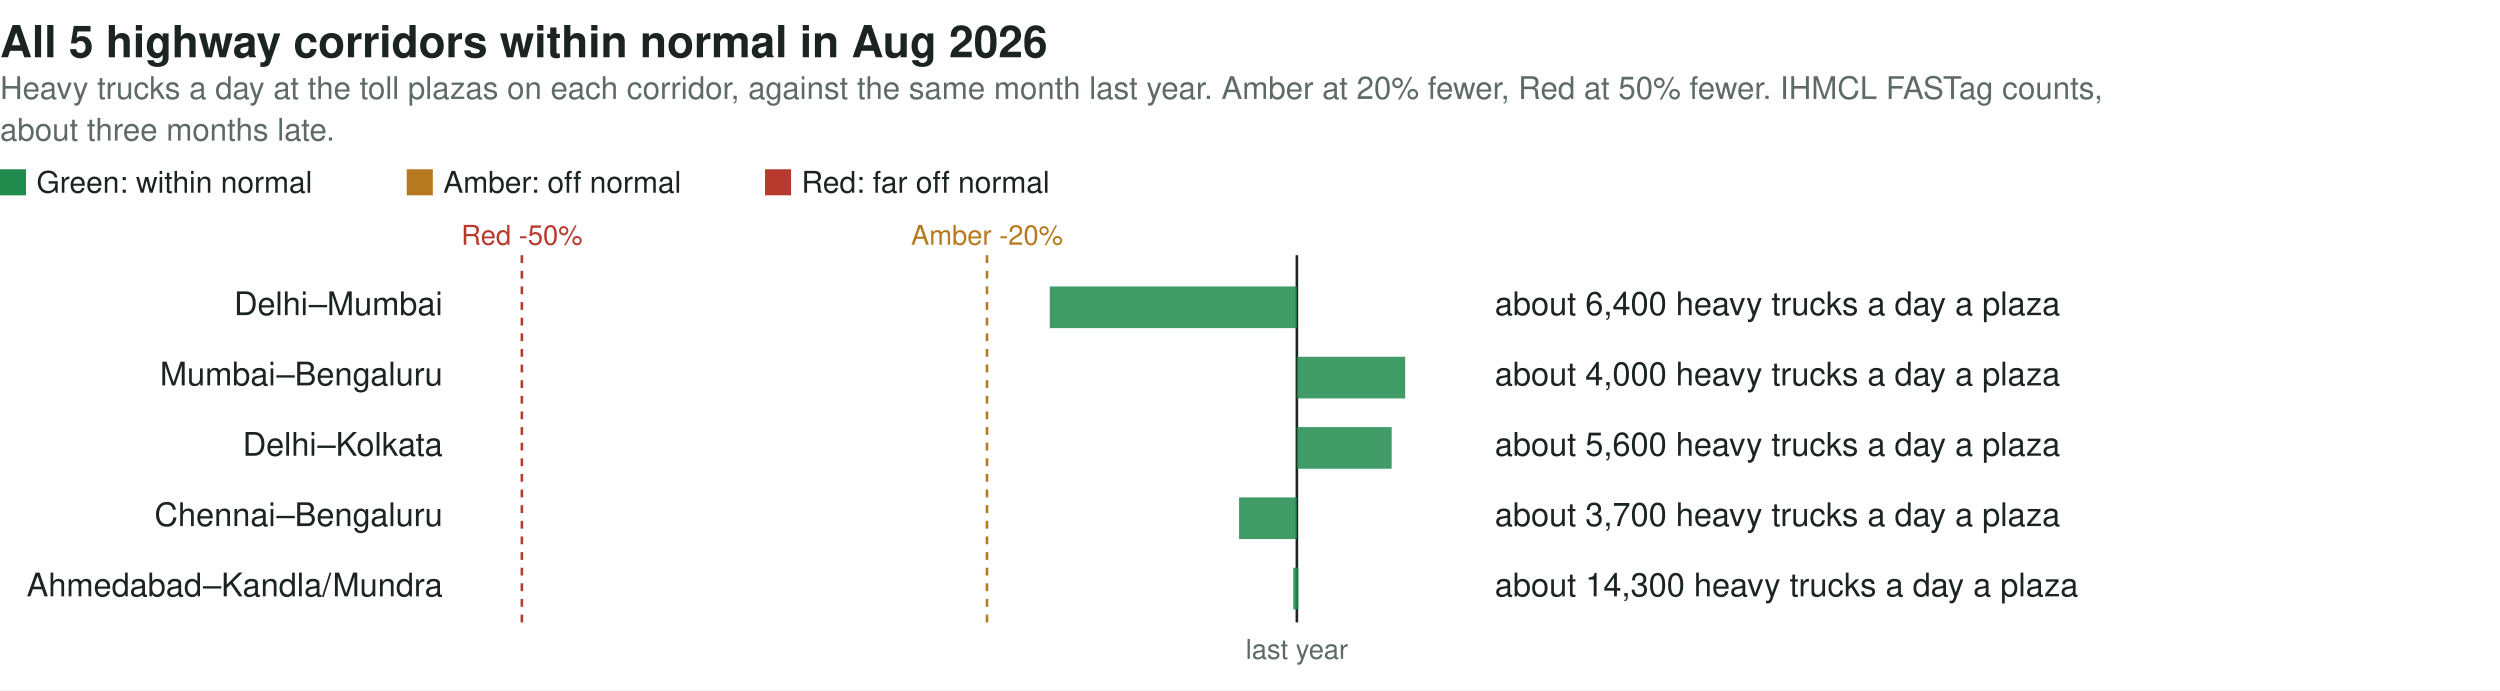
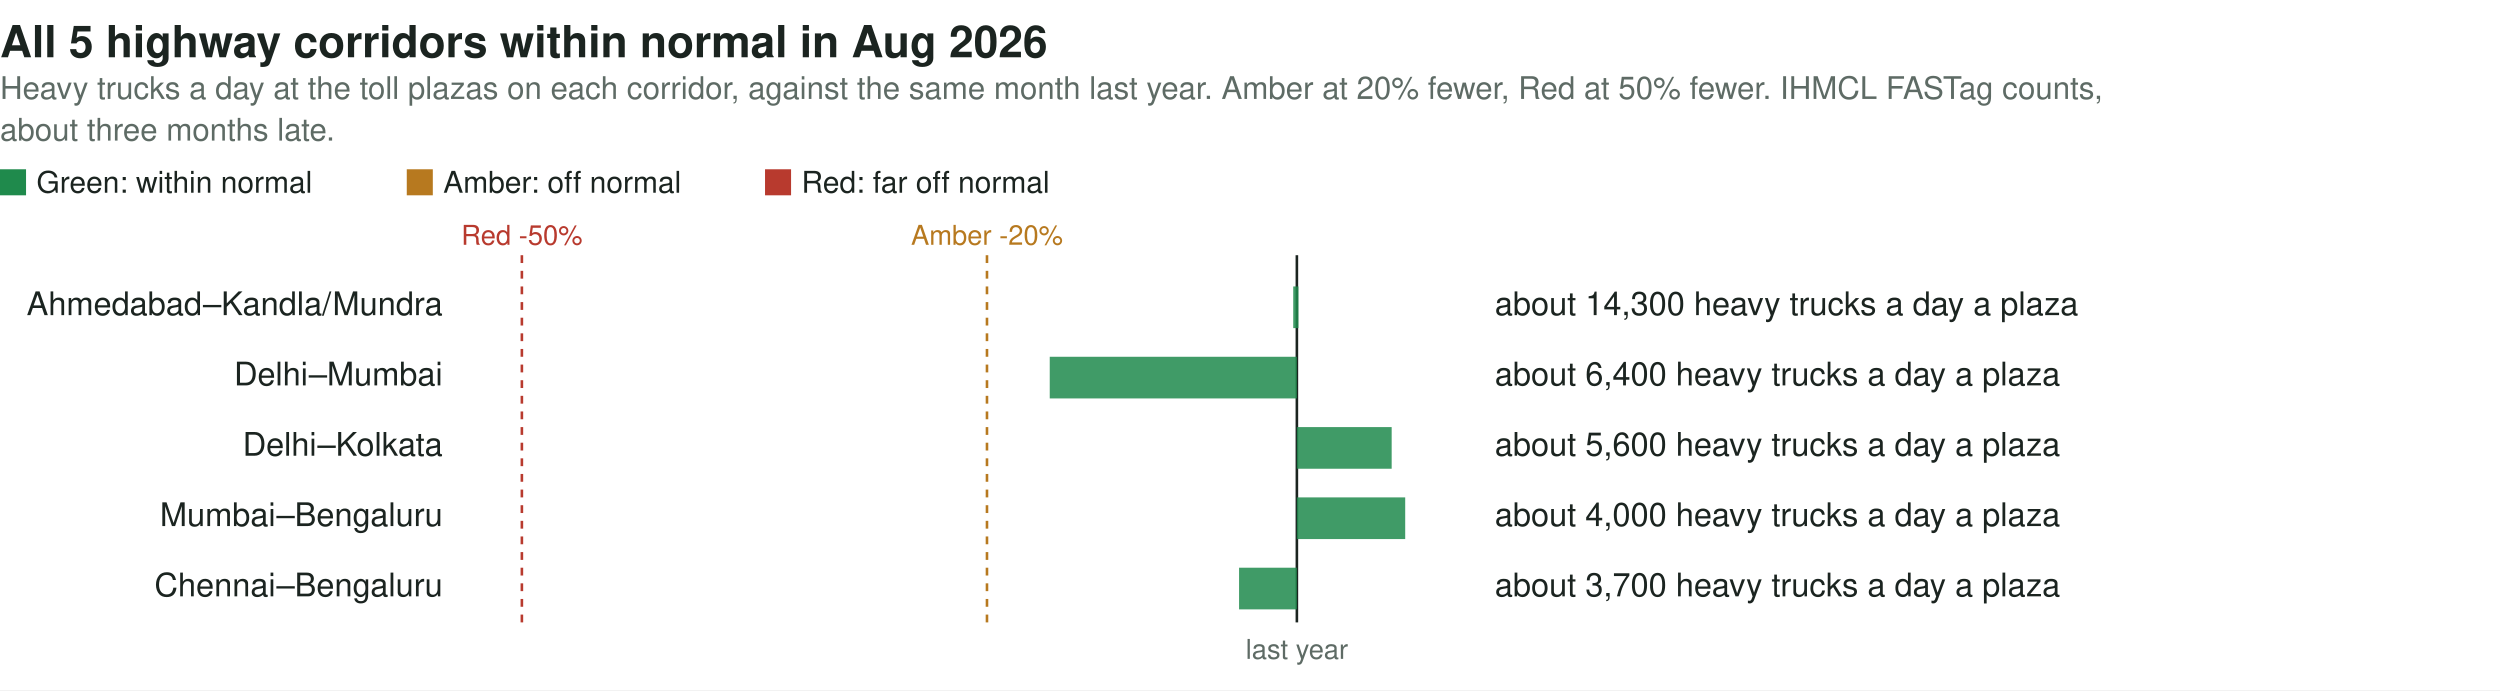
<svg xmlns="http://www.w3.org/2000/svg" width="960" height="265" viewBox="0 0 960 265">
  <rect width="100%" height="100%" fill="#fff" />
  <text x="0" y="22" font-family="IBM Plex Sans,Helvetica,Arial,sans-serif" font-size="17" font-weight="700" fill="#1B2420">All 5 highway corridors within normal in Aug 2026</text>
  <text x="0" y="38" font-family="IBM Plex Sans,Helvetica,Arial,sans-serif" font-size="12" fill="#5E6B65">Heavy trucks a day at the toll plazas on each corridor, against the same month last year. Amber at 20% fewer, Red at 50% fewer. IHMCL FASTag counts,</text>
  <text x="0" y="54" font-family="IBM Plex Sans,Helvetica,Arial,sans-serif" font-size="12" fill="#5E6B65">about three months late.</text>
  <rect x="0" y="65" width="10" height="10" fill="#1F8A4C" />
  <text x="14" y="74" font-family="IBM Plex Sans,Helvetica,Arial,sans-serif" font-size="11.5" fill="#1B2420">Green: within normal</text>
  <rect x="156.2" y="65" width="10" height="10" fill="#B7791F" />
  <text x="170.2" y="74" font-family="IBM Plex Sans,Helvetica,Arial,sans-serif" font-size="11.5" fill="#1B2420">Amber: off normal</text>
  <rect x="293.77" y="65" width="10" height="10" fill="#B83A2E" />
  <text x="307.77" y="74" font-family="IBM Plex Sans,Helvetica,Arial,sans-serif" font-size="11.5" fill="#1B2420">Red: far off normal</text>
  <line x1="379.0" y1="98" x2="379.0" y2="239" stroke="#B7791F" stroke-dasharray="3 3" />
  <text x="379.0" y="94" text-anchor="middle" font-family="IBM Plex Sans,Helvetica,Arial,sans-serif" font-size="10.5" fill="#B7791F">Amber -20%</text>
  <line x1="200.4" y1="98" x2="200.4" y2="239" stroke="#B83A2E" stroke-dasharray="3 3" />
  <text x="200.4" y="94" text-anchor="middle" font-family="IBM Plex Sans,Helvetica,Arial,sans-serif" font-size="10.5" fill="#B83A2E">Red -50%</text>
  <line x1="498.0" y1="98" x2="498.0" y2="239" stroke="#1B2420" />
  <text x="498.0" y="253" text-anchor="middle" font-family="IBM Plex Sans,Helvetica,Arial,sans-serif" font-size="10.5" fill="#5E6B65">last year</text>
-   <text x="170" y="121" text-anchor="end" font-family="IBM Plex Sans,Helvetica,Arial,sans-serif" font-size="12.5" fill="#1B2420">Delhi–Mumbai</text>
-   <rect x="403.1" y="110" width="94.9" height="16" fill="#1F8A4C" opacity=".85" />
-   <text x="574" y="121" font-family="IBM Plex Sans,Helvetica,Arial,sans-serif" font-size="12.5" fill="#1B2420">about 6,400 heavy trucks a day a plaza</text>
-   <text x="170" y="148" text-anchor="end" font-family="IBM Plex Sans,Helvetica,Arial,sans-serif" font-size="12.5" fill="#1B2420">Mumbai–Bengaluru</text>
-   <rect x="498.0" y="137" width="41.6" height="16" fill="#1F8A4C" opacity=".85" />
-   <text x="574" y="148" font-family="IBM Plex Sans,Helvetica,Arial,sans-serif" font-size="12.5" fill="#1B2420">about 4,000 heavy trucks a day a plaza</text>
+   <text x="170" y="121" text-anchor="end" font-family="IBM Plex Sans,Helvetica,Arial,sans-serif" font-size="12.5" fill="#1B2420">Ahmedabad–Kandla/Mundra</text>
+   <rect x="496.6" y="110" width="2.0" height="16" fill="#1F8A4C" opacity=".85" />
+   <text x="574" y="121" font-family="IBM Plex Sans,Helvetica,Arial,sans-serif" font-size="12.5" fill="#1B2420">about 14,300 heavy trucks a day a plaza</text>
+   <text x="170" y="148" text-anchor="end" font-family="IBM Plex Sans,Helvetica,Arial,sans-serif" font-size="12.5" fill="#1B2420">Delhi–Mumbai</text>
+   <rect x="403.1" y="137" width="94.9" height="16" fill="#1F8A4C" opacity=".85" />
+   <text x="574" y="148" font-family="IBM Plex Sans,Helvetica,Arial,sans-serif" font-size="12.5" fill="#1B2420">about 6,400 heavy trucks a day a plaza</text>
  <text x="170" y="175" text-anchor="end" font-family="IBM Plex Sans,Helvetica,Arial,sans-serif" font-size="12.5" fill="#1B2420">Delhi–Kolkata</text>
  <rect x="498.0" y="164" width="36.4" height="16" fill="#1F8A4C" opacity=".85" />
  <text x="574" y="175" font-family="IBM Plex Sans,Helvetica,Arial,sans-serif" font-size="12.5" fill="#1B2420">about 5,600 heavy trucks a day a plaza</text>
-   <text x="170" y="202" text-anchor="end" font-family="IBM Plex Sans,Helvetica,Arial,sans-serif" font-size="12.5" fill="#1B2420">Chennai–Bengaluru</text>
-   <rect x="475.8" y="191" width="22.2" height="16" fill="#1F8A4C" opacity=".85" />
-   <text x="574" y="202" font-family="IBM Plex Sans,Helvetica,Arial,sans-serif" font-size="12.5" fill="#1B2420">about 3,700 heavy trucks a day a plaza</text>
-   <text x="170" y="229" text-anchor="end" font-family="IBM Plex Sans,Helvetica,Arial,sans-serif" font-size="12.5" fill="#1B2420">Ahmedabad–Kandla/Mundra</text>
-   <rect x="496.6" y="218" width="2.0" height="16" fill="#1F8A4C" opacity=".85" />
-   <text x="574" y="229" font-family="IBM Plex Sans,Helvetica,Arial,sans-serif" font-size="12.5" fill="#1B2420">about 14,300 heavy trucks a day a plaza</text>
+   <text x="170" y="202" text-anchor="end" font-family="IBM Plex Sans,Helvetica,Arial,sans-serif" font-size="12.5" fill="#1B2420">Mumbai–Bengaluru</text>
+   <rect x="498.0" y="191" width="41.6" height="16" fill="#1F8A4C" opacity=".85" />
+   <text x="574" y="202" font-family="IBM Plex Sans,Helvetica,Arial,sans-serif" font-size="12.5" fill="#1B2420">about 4,000 heavy trucks a day a plaza</text>
+   <text x="170" y="229" text-anchor="end" font-family="IBM Plex Sans,Helvetica,Arial,sans-serif" font-size="12.5" fill="#1B2420">Chennai–Bengaluru</text>
+   <rect x="475.8" y="218" width="22.2" height="16" fill="#1F8A4C" opacity=".85" />
+   <text x="574" y="229" font-family="IBM Plex Sans,Helvetica,Arial,sans-serif" font-size="12.5" fill="#1B2420">about 3,700 heavy trucks a day a plaza</text>
</svg>
